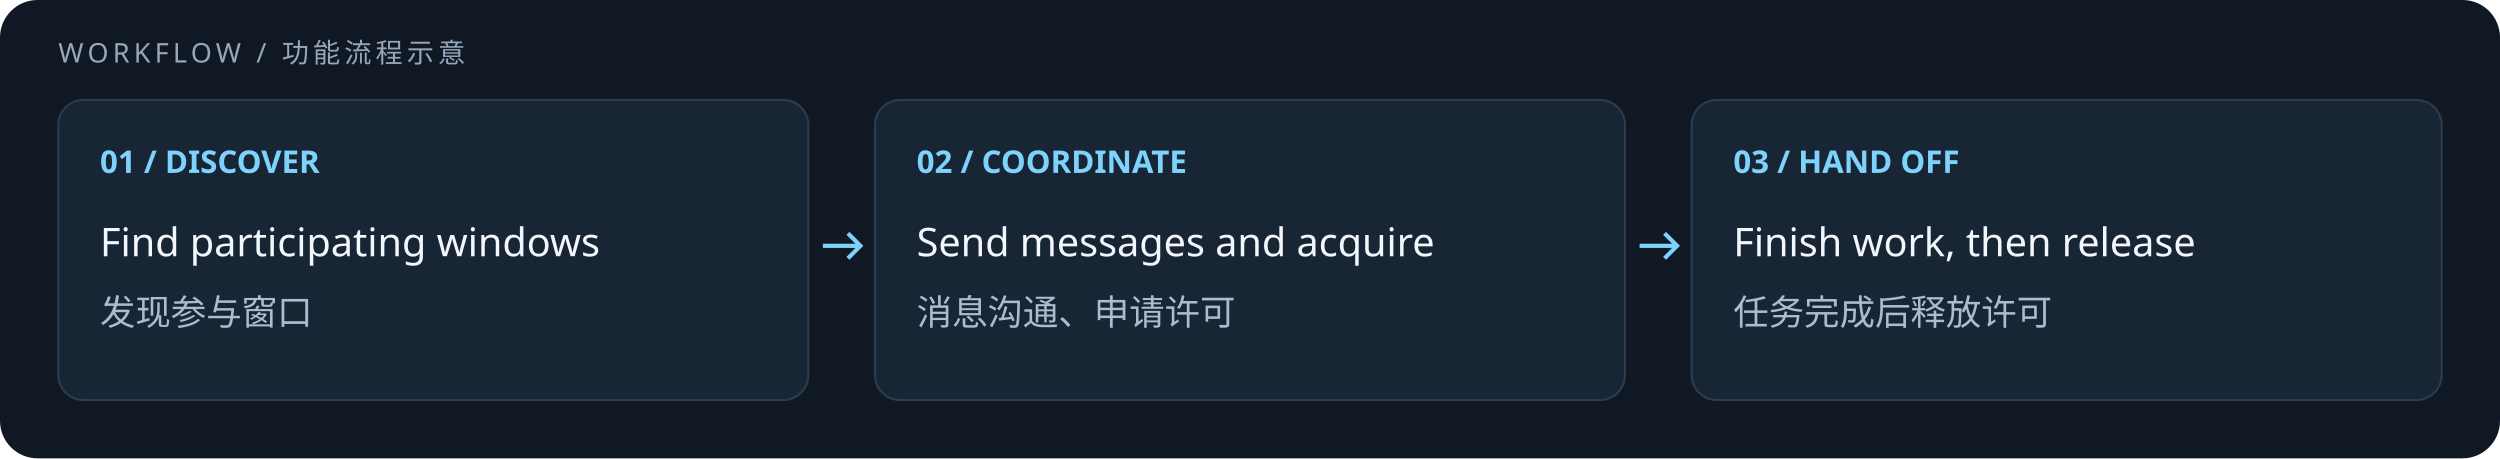
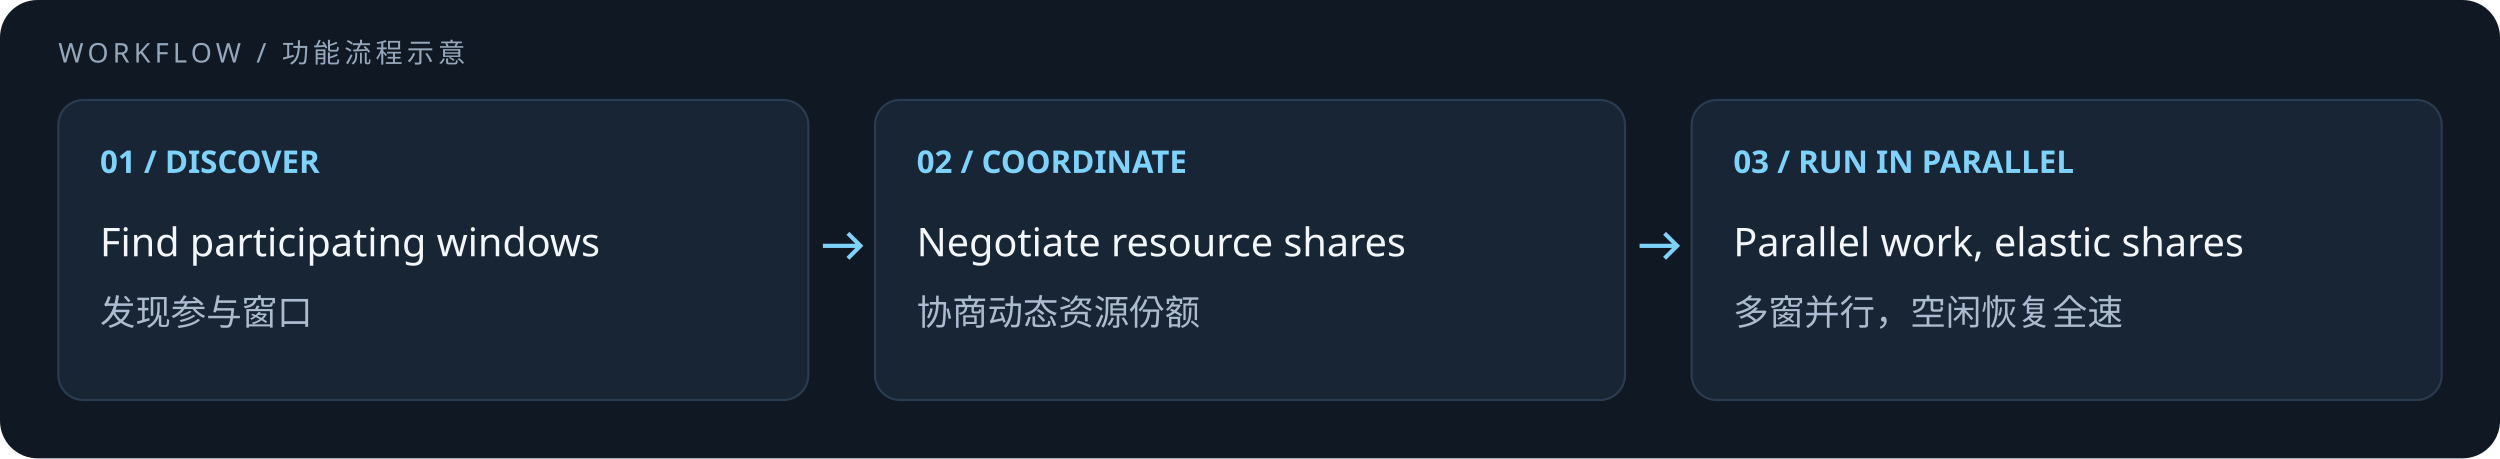
<svg xmlns="http://www.w3.org/2000/svg" width="1200" height="220" viewBox="0 0 1200 220" role="img" aria-labelledby="title desc">
  <rect width="1200" height="220" rx="18" fill="#101923" />
  <g font-family="Segoe UI,Microsoft YaHei,sans-serif">
    <text x="28" y="30" font-size="13" fill="#96a7bb" letter-spacing="2">WORKFLOW / 功能流程示意</text>
    <rect x="28" y="48" width="360" height="144" rx="12" fill="#172535" stroke="#2b3c50" />
    <text x="48" y="83" font-size="15" font-weight="700" fill="#7dd3fc">01 / DISCOVER</text>
    <text x="48" y="123" font-size="19" fill="#f3f6fb">Find participating windows</text>
    <text x="48" y="156" font-size="17" fill="#acbbce">发现参与窗口</text>
    <path d="M395 118h18m-6-6 6 6-6 6" fill="none" stroke="#7dd3fc" stroke-width="2" />
    <rect x="420" y="48" width="360" height="144" rx="12" fill="#172535" stroke="#2b3c50" />
    <text x="440" y="83" font-size="15" font-weight="700" fill="#7dd3fc">02 / COORDINATE</text>
-     <text x="440" y="123" font-size="19" fill="#f3f6fb">Send messages and acquire</text>
-     <text x="440" y="156" font-size="17" fill="#acbbce">消息沟通、申请许可</text>
+     <text x="440" y="123" font-size="19" fill="#f3f6fb">Negotiate resource shares</text>
+     <text x="440" y="156" font-size="17" fill="#acbbce">协商动态资源份额</text>
    <path d="M787 118h18m-6-6 6 6-6 6" fill="none" stroke="#7dd3fc" stroke-width="2" />
    <rect x="812" y="48" width="360" height="144" rx="12" fill="#172535" stroke="#2b3c50" />
-     <text x="832" y="83" font-size="15" font-weight="700" fill="#7dd3fc">03 / HAND OFF</text>
-     <text x="832" y="123" font-size="19" fill="#f3f6fb">Finish work, then release</text>
-     <text x="832" y="156" font-size="17" fill="#acbbce">任务完成后释放许可</text>
+     <text x="832" y="83" font-size="15" font-weight="700" fill="#7dd3fc">03 / RUN IN PARALLEL</text>
+     <text x="832" y="123" font-size="19" fill="#f3f6fb">Parallel work, elastic shares</text>
+     <text x="832" y="156" font-size="17" fill="#acbbce">多窗并行，空闲恢复全速</text>
  </g>
</svg>
